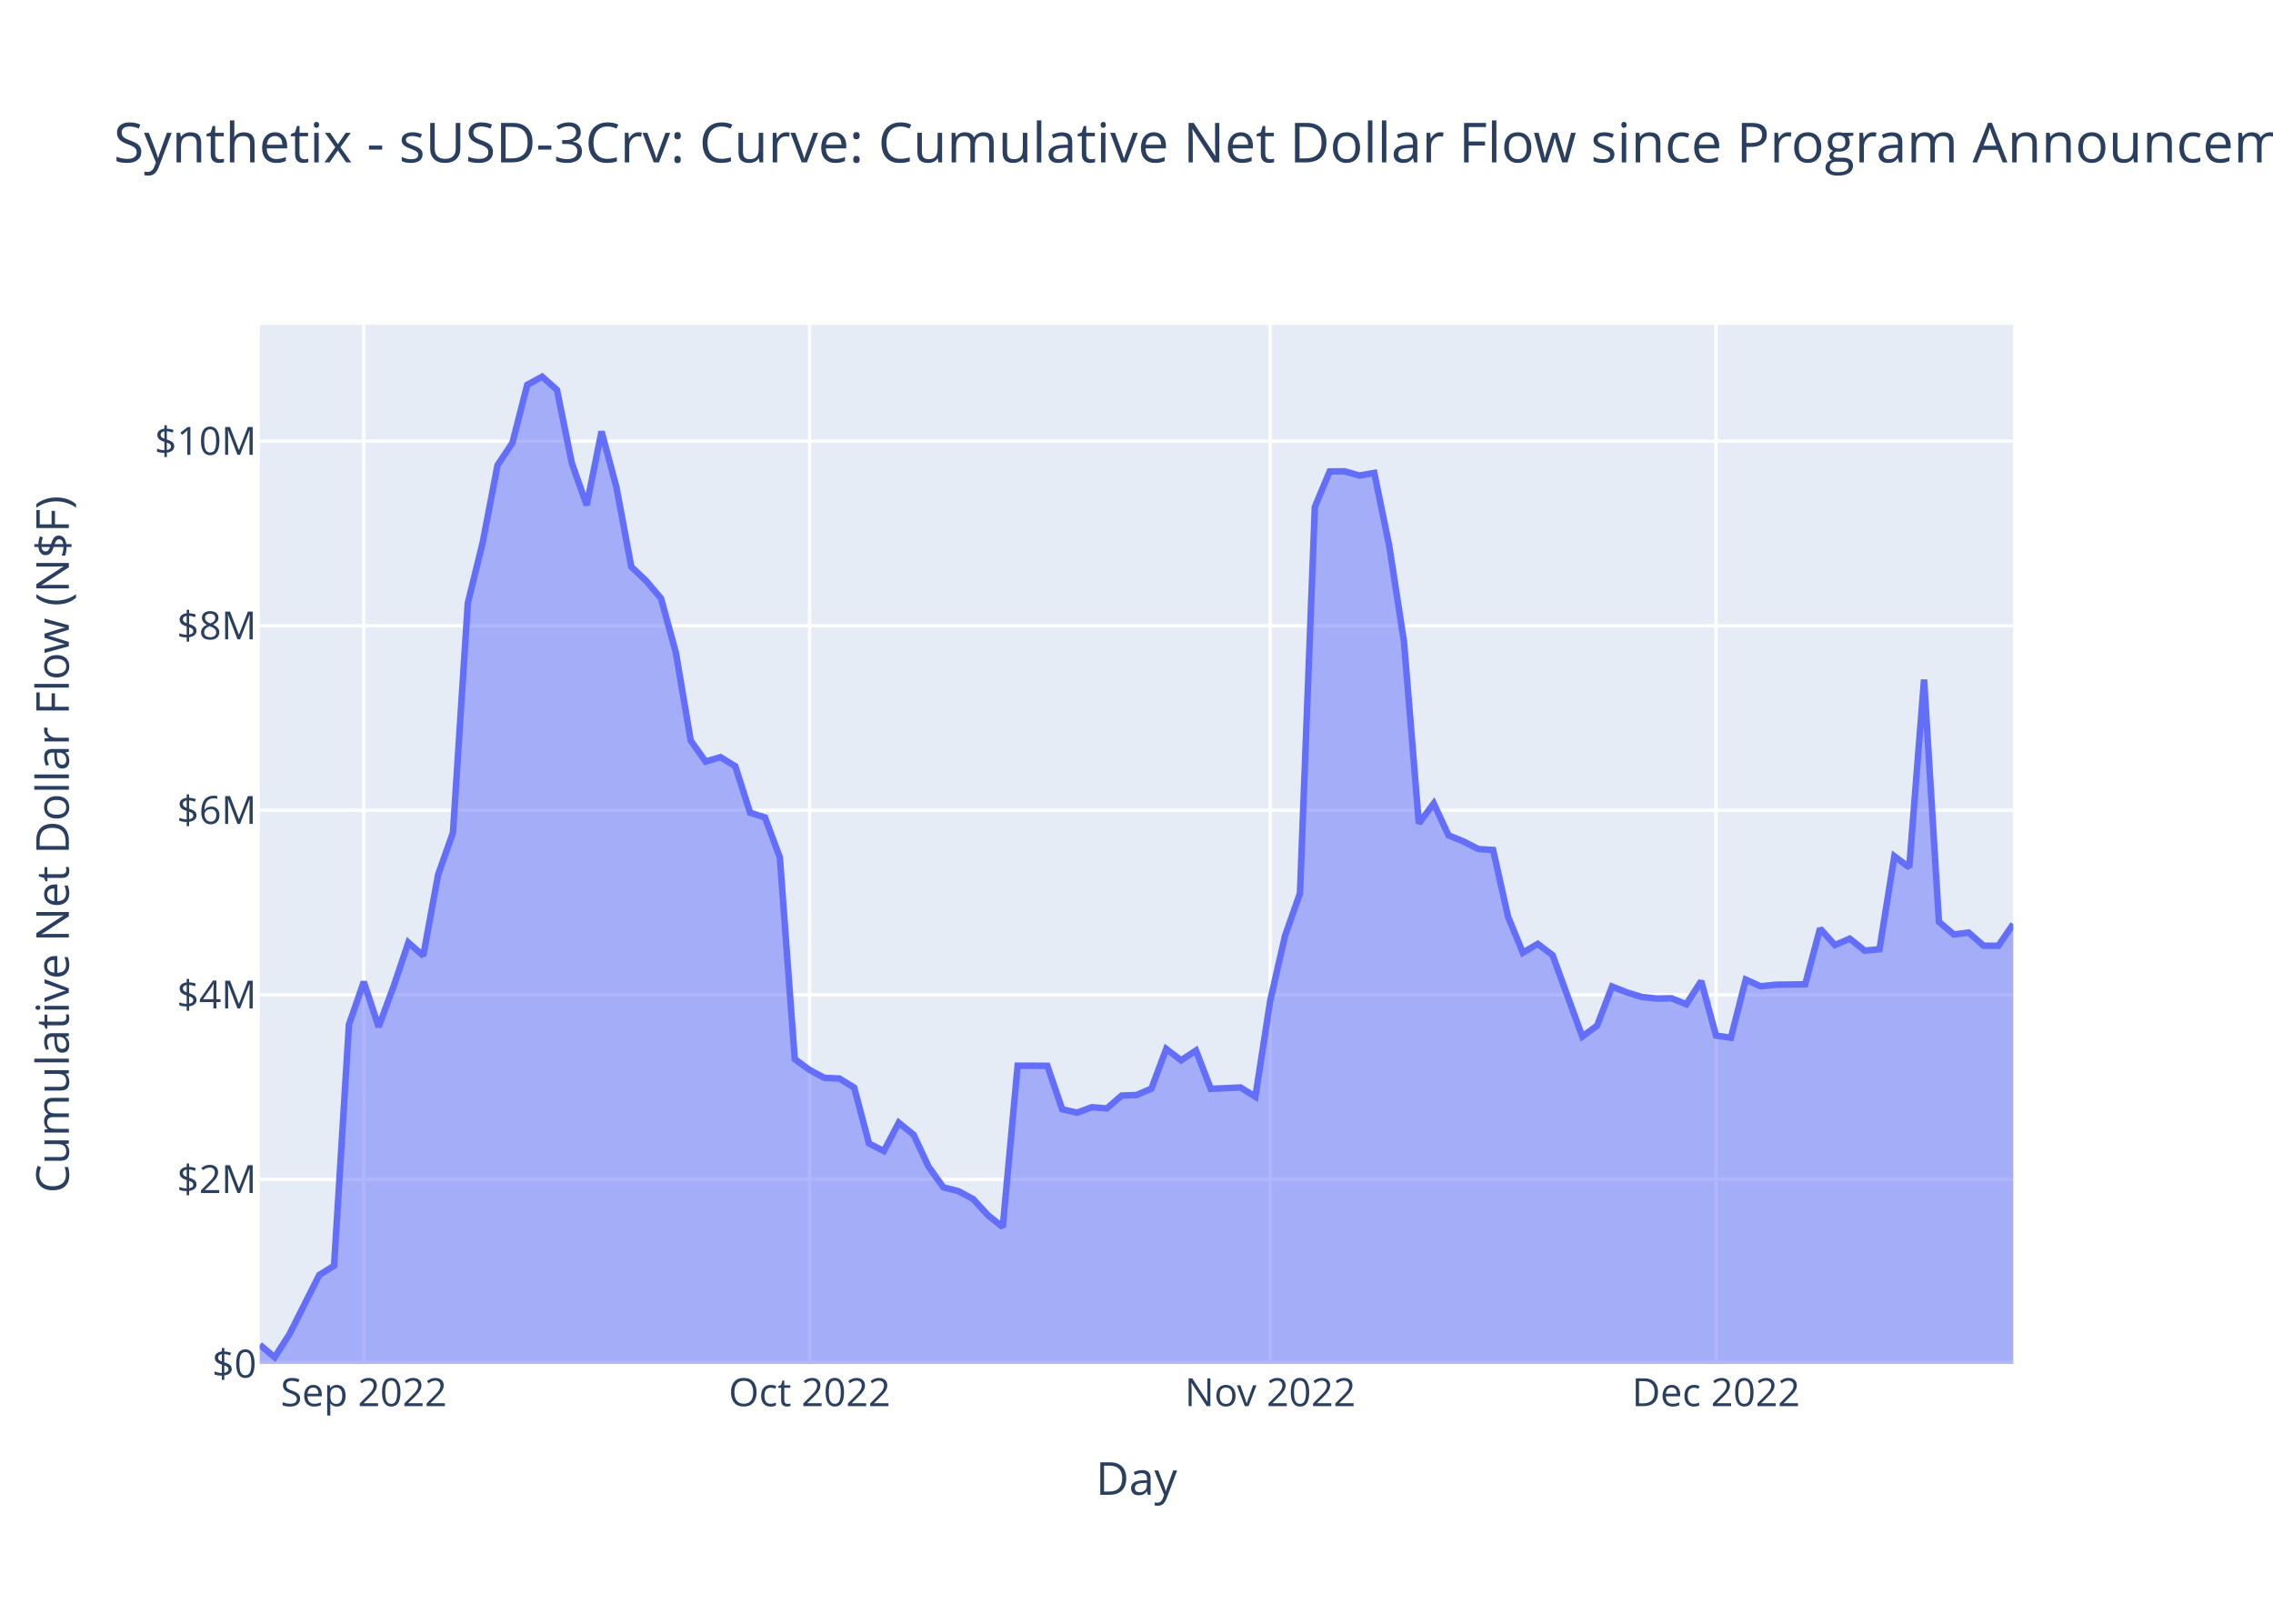
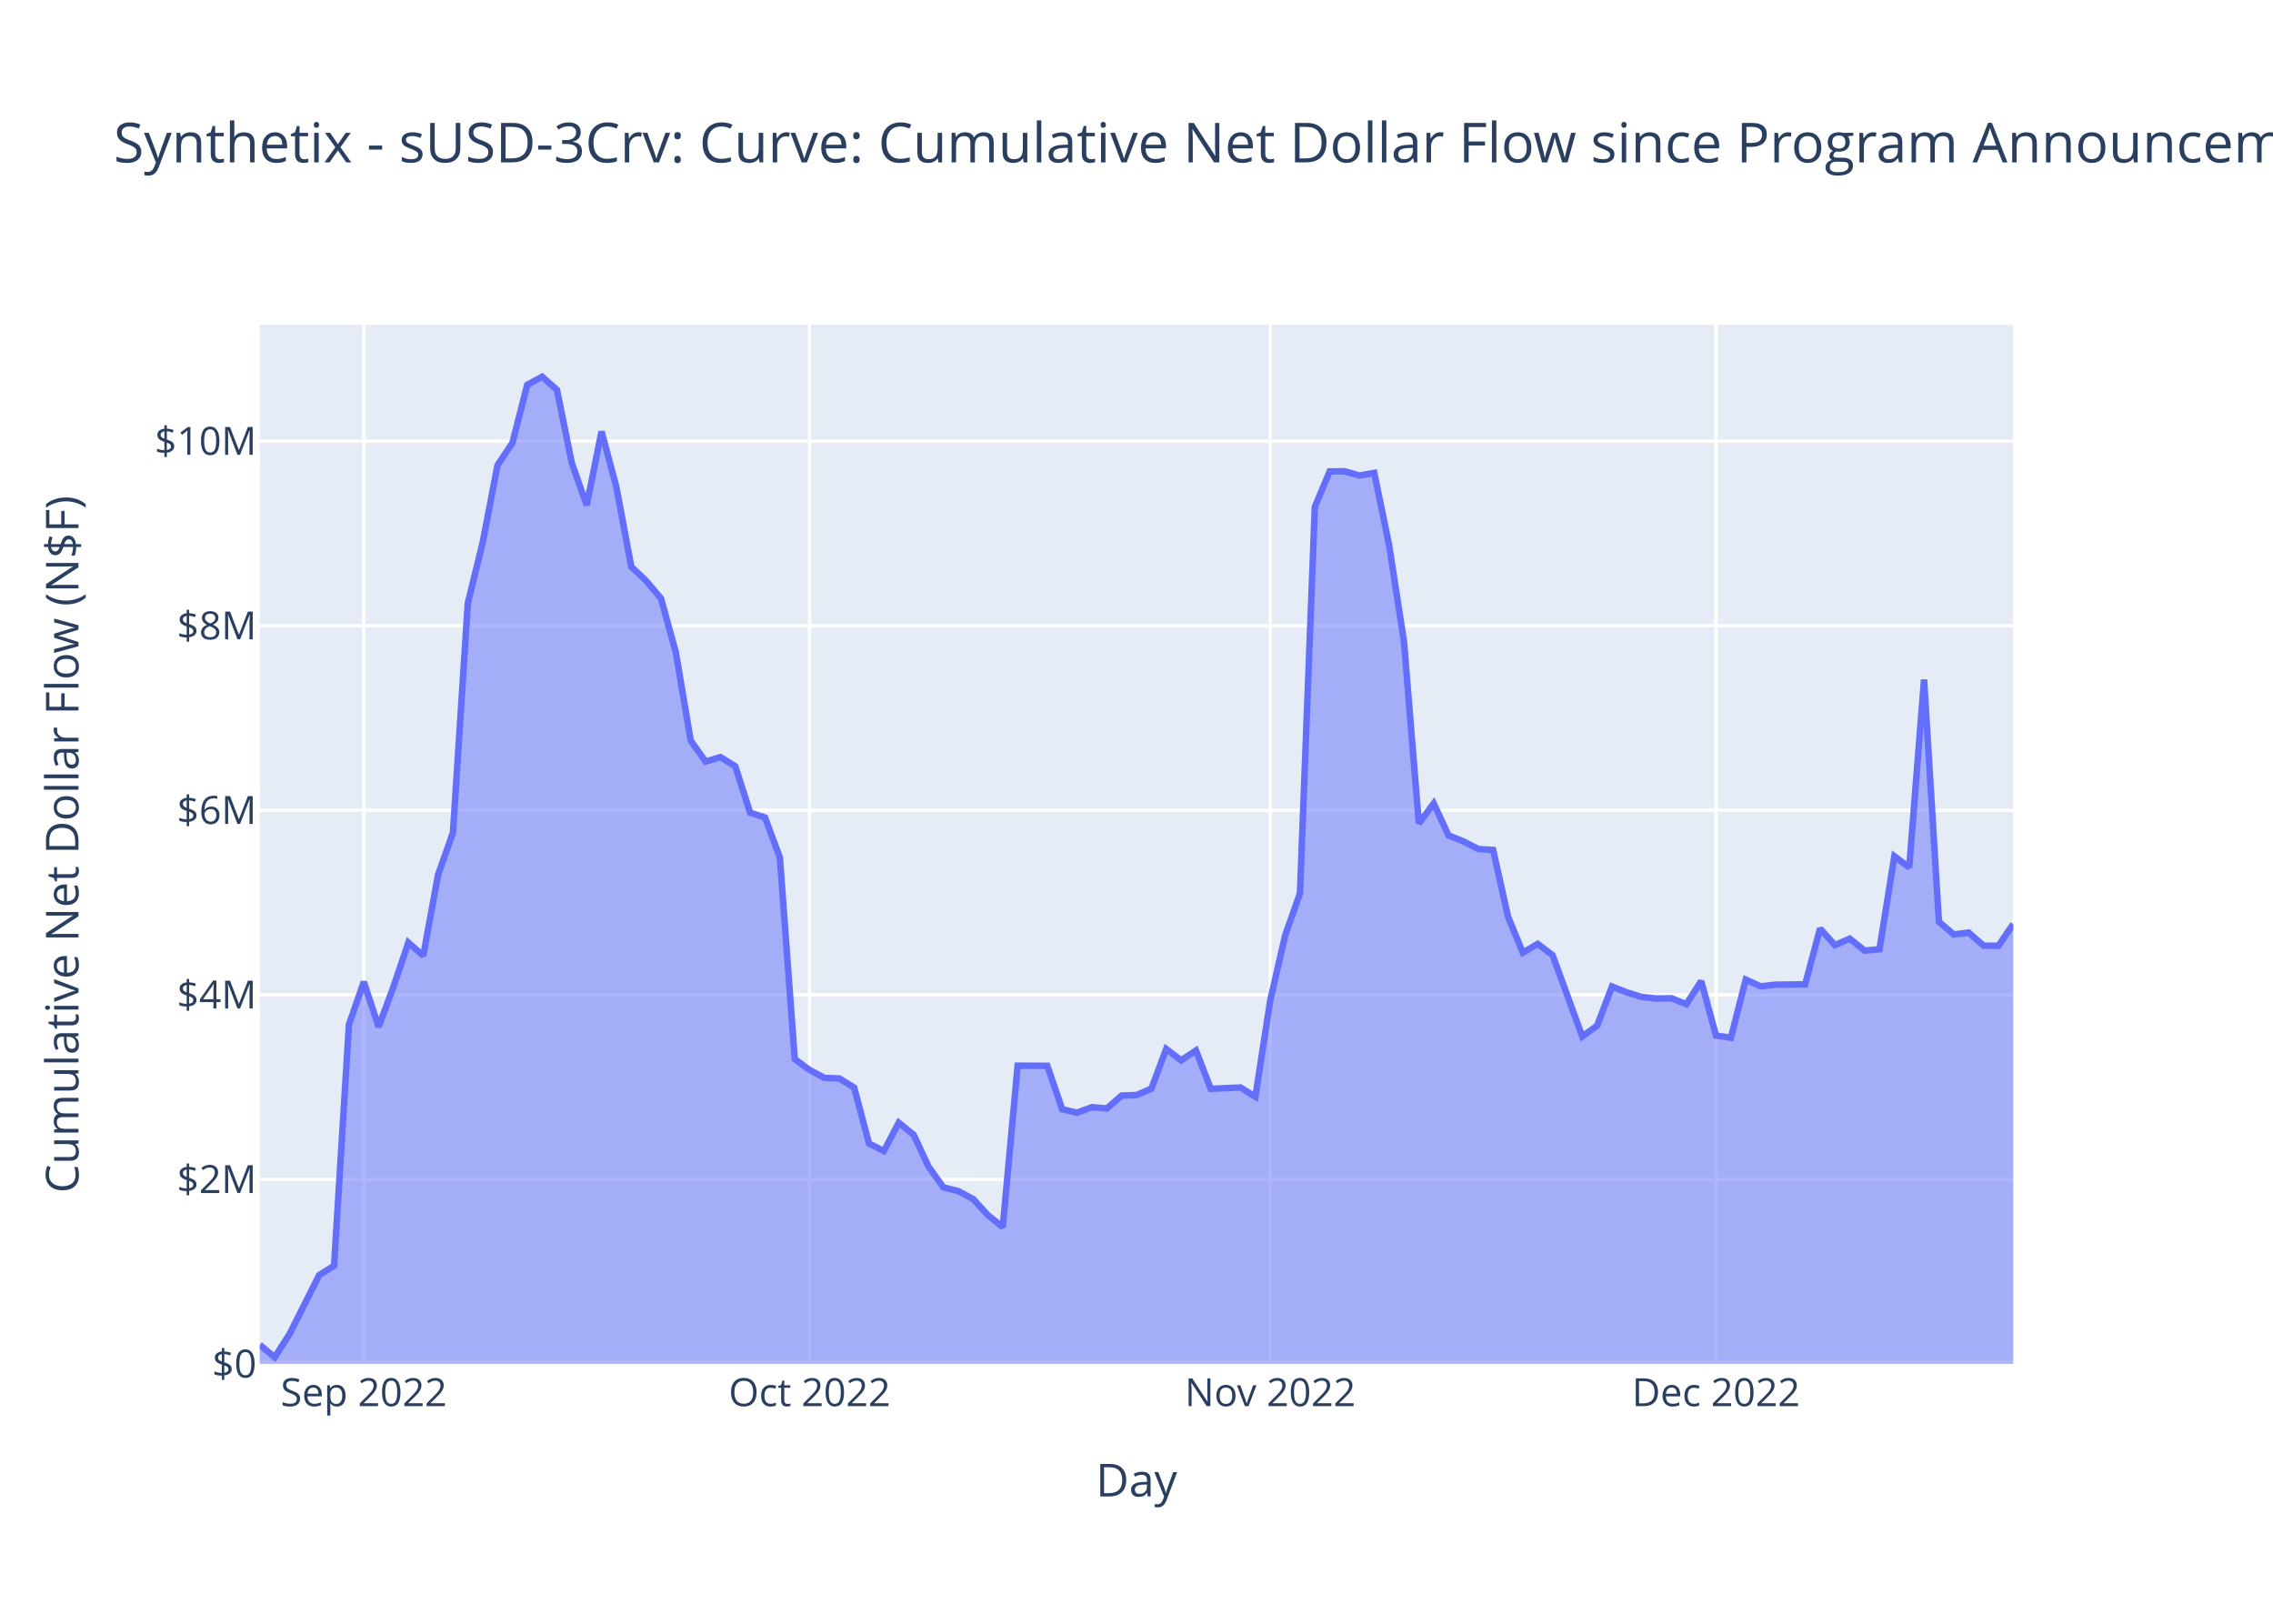
<svg xmlns="http://www.w3.org/2000/svg" class="main-svg" width="700" height="500" style="" viewBox="0 0 700 500">
  <rect x="0" y="0" width="700" height="500" style="fill: rgb(255, 255, 255); fill-opacity: 1;" />
-   <defs id="defs-e8347b">
+   <defs id="defs-1e3646">
    <g class="clips">
-       <clipPath id="clipe8347bxyplot" class="plotclip">
+       <clipPath id="clip1e3646xyplot" class="plotclip">
        <rect width="540" height="320" />
      </clipPath>
-       <clipPath class="axesclip" id="clipe8347bx">
+       <clipPath class="axesclip" id="clip1e3646x">
        <rect x="80" y="0" width="540" height="500" />
      </clipPath>
-       <clipPath class="axesclip" id="clipe8347by">
+       <clipPath class="axesclip" id="clip1e3646y">
        <rect x="0" y="100" width="700" height="320" />
      </clipPath>
-       <clipPath class="axesclip" id="clipe8347bxy">
+       <clipPath class="axesclip" id="clip1e3646xy">
        <rect x="80" y="100" width="540" height="320" />
      </clipPath>
    </g>
    <g class="gradients" />
    <g class="patterns" />
  </defs>
  <g class="bglayer">
    <rect class="bg" x="80" y="100" width="540" height="320" style="fill: rgb(229, 236, 246); fill-opacity: 1; stroke-width: 0;" />
  </g>
  <g class="layer-below">
    <g class="imagelayer" />
    <g class="shapelayer" />
  </g>
  <g class="cartesianlayer">
    <g class="subplot xy">
      <g class="layer-subplot">
        <g class="shapelayer" />
        <g class="imagelayer" />
      </g>
      <g class="minor-gridlayer">
        <g class="x" />
        <g class="y" />
      </g>
      <g class="gridlayer">
        <g class="x">
          <path class="xgrid crisp" transform="translate(112.03,0)" d="M0,100v320" style="stroke: rgb(255, 255, 255); stroke-opacity: 1; stroke-width: 1px;" />
          <path class="xgrid crisp" transform="translate(249.32,0)" d="M0,100v320" style="stroke: rgb(255, 255, 255); stroke-opacity: 1; stroke-width: 1px;" />
          <path class="xgrid crisp" transform="translate(391.19,0)" d="M0,100v320" style="stroke: rgb(255, 255, 255); stroke-opacity: 1; stroke-width: 1px;" />
          <path class="xgrid crisp" transform="translate(528.47,0)" d="M0,100v320" style="stroke: rgb(255, 255, 255); stroke-opacity: 1; stroke-width: 1px;" />
        </g>
        <g class="y">
          <path class="ygrid crisp" transform="translate(0,363.17)" d="M80,0h540" style="stroke: rgb(255, 255, 255); stroke-opacity: 1; stroke-width: 1px;" />
          <path class="ygrid crisp" transform="translate(0,306.34)" d="M80,0h540" style="stroke: rgb(255, 255, 255); stroke-opacity: 1; stroke-width: 1px;" />
          <path class="ygrid crisp" transform="translate(0,249.51)" d="M80,0h540" style="stroke: rgb(255, 255, 255); stroke-opacity: 1; stroke-width: 1px;" />
          <path class="ygrid crisp" transform="translate(0,192.68)" d="M80,0h540" style="stroke: rgb(255, 255, 255); stroke-opacity: 1; stroke-width: 1px;" />
          <path class="ygrid crisp" transform="translate(0,135.85)" d="M80,0h540" style="stroke: rgb(255, 255, 255); stroke-opacity: 1; stroke-width: 1px;" />
        </g>
      </g>
      <g class="zerolinelayer">
        <path class="yzl zl crisp" transform="translate(0,420)" d="M80,0h540" style="stroke: rgb(255, 255, 255); stroke-opacity: 1; stroke-width: 2px;" />
      </g>
      <path class="xlines-below" />
      <path class="ylines-below" />
      <g class="overlines-below" />
      <g class="xaxislayer-below" />
      <g class="yaxislayer-below" />
      <g class="overaxes-below" />
-       <g class="plot" transform="translate(80,100)" clip-path="url(#clipe8347bxyplot)">
+       <g class="plot" transform="translate(80,100)" clip-path="url(#clip1e3646xyplot)">
        <g class="scatterlayer mlayer">
-           <g class="trace scatter traceecfad6" style="stroke-miterlimit: 2;">
+           <g class="trace scatter tracebfb89e" style="stroke-miterlimit: 2;">
            <g class="fills">
              <g>
                <path class="js-fill" d="M540,320L0,320L0,314.11L4.58,317.95L9.15,310.83L18.31,292.62L22.88,289.77L27.46,215.51L32.03,202.34L36.61,216.2L41.19,203.8L45.76,190.25L50.34,194.31L54.92,169.35L59.49,156.41L64.07,85.72L68.64,67.1L73.22,43.24L77.8,36.38L82.37,18.5L86.95,16L91.53,20.07L96.1,42.62L100.68,55.57L105.25,32.87L109.83,50.03L114.41,74.52L118.98,78.85L123.56,84.27L128.14,100.94L132.71,128.04L137.29,134.51L141.86,133.14L146.44,135.96L151.02,150.26L155.59,151.73L160.17,164.06L164.75,226.12L169.32,229.47L173.9,231.92L178.47,232.09L183.05,234.9L187.63,252.14L192.2,254.43L196.78,245.71L201.36,249.43L205.93,259.19L210.51,265.63L215.08,266.76L219.66,269.2L224.24,274.19L228.81,277.85L233.39,228.16L242.54,228.19L247.12,241.58L251.69,242.62L256.27,240.94L260.85,241.33L265.42,237.36L270,237.19L274.58,235.24L279.15,223L283.73,226.5L288.31,223.48L292.88,235.28L302.03,234.87L306.61,237.72L311.19,208.05L315.76,188.11L320.34,175.08L324.92,56.11L329.49,45.17L334.07,45.13L338.64,46.43L343.22,45.62L347.8,67.9L352.37,97.59L356.95,153.57L361.53,147.41L366.1,157.24L370.68,159.1L375.25,161.44L379.83,161.73L384.41,182.25L388.98,193.36L393.56,190.66L398.14,194.13L407.29,219.18L411.86,215.81L416.44,203.77L421.02,205.59L425.59,207L430.17,207.49L434.75,207.4L439.32,209.24L443.9,202.11L448.47,218.88L453.05,219.56L457.63,201.65L462.2,203.71L466.78,203.22L475.93,203.1L480.51,185.94L485.08,191.02L489.66,189.05L494.24,192.71L498.81,192.3L503.39,163.66L507.97,167.1L512.54,109.26L517.12,183.84L521.69,187.75L526.27,187.17L530.85,191.2L535.42,191.24L540,184.55" style="fill: rgb(99, 110, 250); fill-opacity: 0.5; stroke-width: 0;" />
              </g>
            </g>
            <g class="errorbars" />
            <g class="lines">
              <path class="js-line" d="M0,314.11L4.58,317.95L9.15,310.83L18.31,292.62L22.88,289.77L27.46,215.51L32.03,202.34L36.61,216.2L41.19,203.8L45.76,190.25L50.34,194.31L54.92,169.35L59.49,156.41L64.07,85.72L68.64,67.1L73.22,43.24L77.8,36.38L82.37,18.5L86.95,16L91.53,20.07L96.1,42.62L100.68,55.57L105.25,32.87L109.83,50.03L114.41,74.52L118.98,78.85L123.56,84.27L128.14,100.94L132.71,128.04L137.29,134.51L141.86,133.14L146.44,135.96L151.02,150.26L155.59,151.73L160.17,164.06L164.75,226.12L169.32,229.47L173.9,231.92L178.47,232.09L183.05,234.9L187.63,252.14L192.2,254.43L196.78,245.71L201.36,249.43L205.93,259.19L210.51,265.63L215.08,266.76L219.66,269.2L224.24,274.19L228.81,277.85L233.39,228.16L242.54,228.19L247.12,241.58L251.69,242.62L256.27,240.94L260.85,241.33L265.42,237.36L270,237.19L274.58,235.24L279.15,223L283.73,226.5L288.31,223.48L292.88,235.28L302.03,234.87L306.61,237.72L311.19,208.05L315.76,188.11L320.34,175.08L324.92,56.11L329.49,45.17L334.07,45.13L338.64,46.43L343.22,45.62L347.8,67.9L352.37,97.59L356.95,153.57L361.53,147.41L366.1,157.24L370.68,159.1L375.25,161.44L379.83,161.73L384.41,182.25L388.98,193.36L393.56,190.66L398.14,194.13L407.29,219.18L411.86,215.81L416.44,203.77L421.02,205.59L425.59,207L430.17,207.49L434.75,207.4L439.32,209.24L443.9,202.11L448.47,218.88L453.05,219.56L457.63,201.65L462.2,203.71L466.78,203.22L475.93,203.1L480.51,185.94L485.08,191.02L489.66,189.05L494.24,192.71L498.81,192.3L503.39,163.66L507.97,167.1L512.54,109.26L517.12,183.84L521.69,187.75L526.27,187.17L530.85,191.2L535.42,191.24L540,184.55" style="vector-effect: non-scaling-stroke; fill: none; stroke: rgb(99, 110, 250); stroke-opacity: 1; stroke-width: 2px; opacity: 1;" />
            </g>
            <g class="points" />
            <g class="text" />
          </g>
        </g>
      </g>
      <g class="overplot" />
      <path class="xlines-above crisp" d="M0,0" style="fill: none;" />
      <path class="ylines-above crisp" d="M0,0" style="fill: none;" />
      <g class="overlines-above" />
      <g class="xaxislayer-above">
        <g class="xtick">
          <text text-anchor="middle" x="0" y="433" transform="translate(112.03,0)" style="font-family: 'Open Sans', verdana, arial, sans-serif; font-size: 12px; fill: rgb(42, 63, 95); fill-opacity: 1; white-space: pre; opacity: 1;">Sep 2022</text>
        </g>
        <g class="xtick">
          <text text-anchor="middle" x="0" y="433" style="font-family: 'Open Sans', verdana, arial, sans-serif; font-size: 12px; fill: rgb(42, 63, 95); fill-opacity: 1; white-space: pre; opacity: 1;" transform="translate(249.32,0)">Oct 2022</text>
        </g>
        <g class="xtick">
          <text text-anchor="middle" x="0" y="433" style="font-family: 'Open Sans', verdana, arial, sans-serif; font-size: 12px; fill: rgb(42, 63, 95); fill-opacity: 1; white-space: pre; opacity: 1;" transform="translate(391.19,0)">Nov 2022</text>
        </g>
        <g class="xtick">
          <text text-anchor="middle" x="0" y="433" style="font-family: 'Open Sans', verdana, arial, sans-serif; font-size: 12px; fill: rgb(42, 63, 95); fill-opacity: 1; white-space: pre; opacity: 1;" transform="translate(528.47,0)">Dec 2022</text>
        </g>
      </g>
      <g class="yaxislayer-above">
        <g class="ytick">
          <text text-anchor="end" x="79" y="4.2" transform="translate(0,420)" style="font-family: 'Open Sans', verdana, arial, sans-serif; font-size: 12px; fill: rgb(42, 63, 95); fill-opacity: 1; white-space: pre; opacity: 1;">$0</text>
        </g>
        <g class="ytick">
          <text text-anchor="end" x="79" y="4.2" style="font-family: 'Open Sans', verdana, arial, sans-serif; font-size: 12px; fill: rgb(42, 63, 95); fill-opacity: 1; white-space: pre; opacity: 1;" transform="translate(0,363.17)">$2M</text>
        </g>
        <g class="ytick">
          <text text-anchor="end" x="79" y="4.2" style="font-family: 'Open Sans', verdana, arial, sans-serif; font-size: 12px; fill: rgb(42, 63, 95); fill-opacity: 1; white-space: pre; opacity: 1;" transform="translate(0,306.34)">$4M</text>
        </g>
        <g class="ytick">
          <text text-anchor="end" x="79" y="4.2" style="font-family: 'Open Sans', verdana, arial, sans-serif; font-size: 12px; fill: rgb(42, 63, 95); fill-opacity: 1; white-space: pre; opacity: 1;" transform="translate(0,249.51)">$6M</text>
        </g>
        <g class="ytick">
          <text text-anchor="end" x="79" y="4.2" style="font-family: 'Open Sans', verdana, arial, sans-serif; font-size: 12px; fill: rgb(42, 63, 95); fill-opacity: 1; white-space: pre; opacity: 1;" transform="translate(0,192.68)">$8M</text>
        </g>
        <g class="ytick">
          <text text-anchor="end" x="79" y="4.2" style="font-family: 'Open Sans', verdana, arial, sans-serif; font-size: 12px; fill: rgb(42, 63, 95); fill-opacity: 1; white-space: pre; opacity: 1;" transform="translate(0,135.85)">$10M</text>
        </g>
      </g>
      <g class="overaxes-above" />
    </g>
  </g>
  <g class="polarlayer" />
  <g class="smithlayer" />
  <g class="ternarylayer" />
  <g class="geolayer" />
  <g class="funnelarealayer" />
  <g class="pielayer" />
  <g class="iciclelayer" />
  <g class="treemaplayer" />
  <g class="sunburstlayer" />
  <g class="glimages" />
-   <defs id="topdefs-e8347b">
+   <defs id="topdefs-1e3646">
    <g class="clips" />
  </defs>
  <g class="layer-above">
    <g class="imagelayer" />
    <g class="shapelayer" />
  </g>
  <g class="infolayer">
    <g class="g-gtitle">
-       <text class="gtitle" x="35" y="50" text-anchor="start" dy="0em" style="font-family: 'Open Sans', verdana, arial, sans-serif; font-size: 17px; fill: rgb(42, 63, 95); opacity: 1; font-weight: normal; white-space: pre;">Synthetix - sUSD-3Crv: Curve: Cumulative Net Dollar Flow since Program Announcement</text>
+       <text class="gtitle" x="35" y="50" text-anchor="start" dy="0em" style="font-family: 'Open Sans', verdana, arial, sans-serif; font-size: 17px; fill: rgb(42, 63, 95); opacity: 1; font-weight: normal; white-space: pre;">Synthetix - sUSD-3Crv: Curve: Cumulative Net Dollar Flow since Program Announcement, Until Program End + 30 Days</text>
    </g>
    <g class="g-xtitle">
-       <text class="xtitle" x="350" y="460.3" text-anchor="middle" style="font-family: 'Open Sans', verdana, arial, sans-serif; font-size: 14px; fill: rgb(42, 63, 95); opacity: 1; font-weight: normal; white-space: pre;">Day</text>
+       <text class="xtitle" x="350" y="460.8" text-anchor="middle" style="font-family: 'Open Sans', verdana, arial, sans-serif; font-size: 14px; fill: rgb(42, 63, 95); opacity: 1; font-weight: normal; white-space: pre;">Day</text>
    </g>
    <g class="g-ytitle">
-       <text class="ytitle" transform="rotate(-90,21.2,260)" x="21.2" y="260" text-anchor="middle" style="font-family: 'Open Sans', verdana, arial, sans-serif; font-size: 14px; fill: rgb(42, 63, 95); opacity: 1; font-weight: normal; white-space: pre;">Cumulative Net Dollar Flow (N$F)</text>
+       <text class="ytitle" transform="rotate(-90,24.16875,260)" x="24.169" y="260" text-anchor="middle" style="font-family: 'Open Sans', verdana, arial, sans-serif; font-size: 14px; fill: rgb(42, 63, 95); opacity: 1; font-weight: normal; white-space: pre;">Cumulative Net Dollar Flow (N$F)</text>
    </g>
  </g>
</svg>
